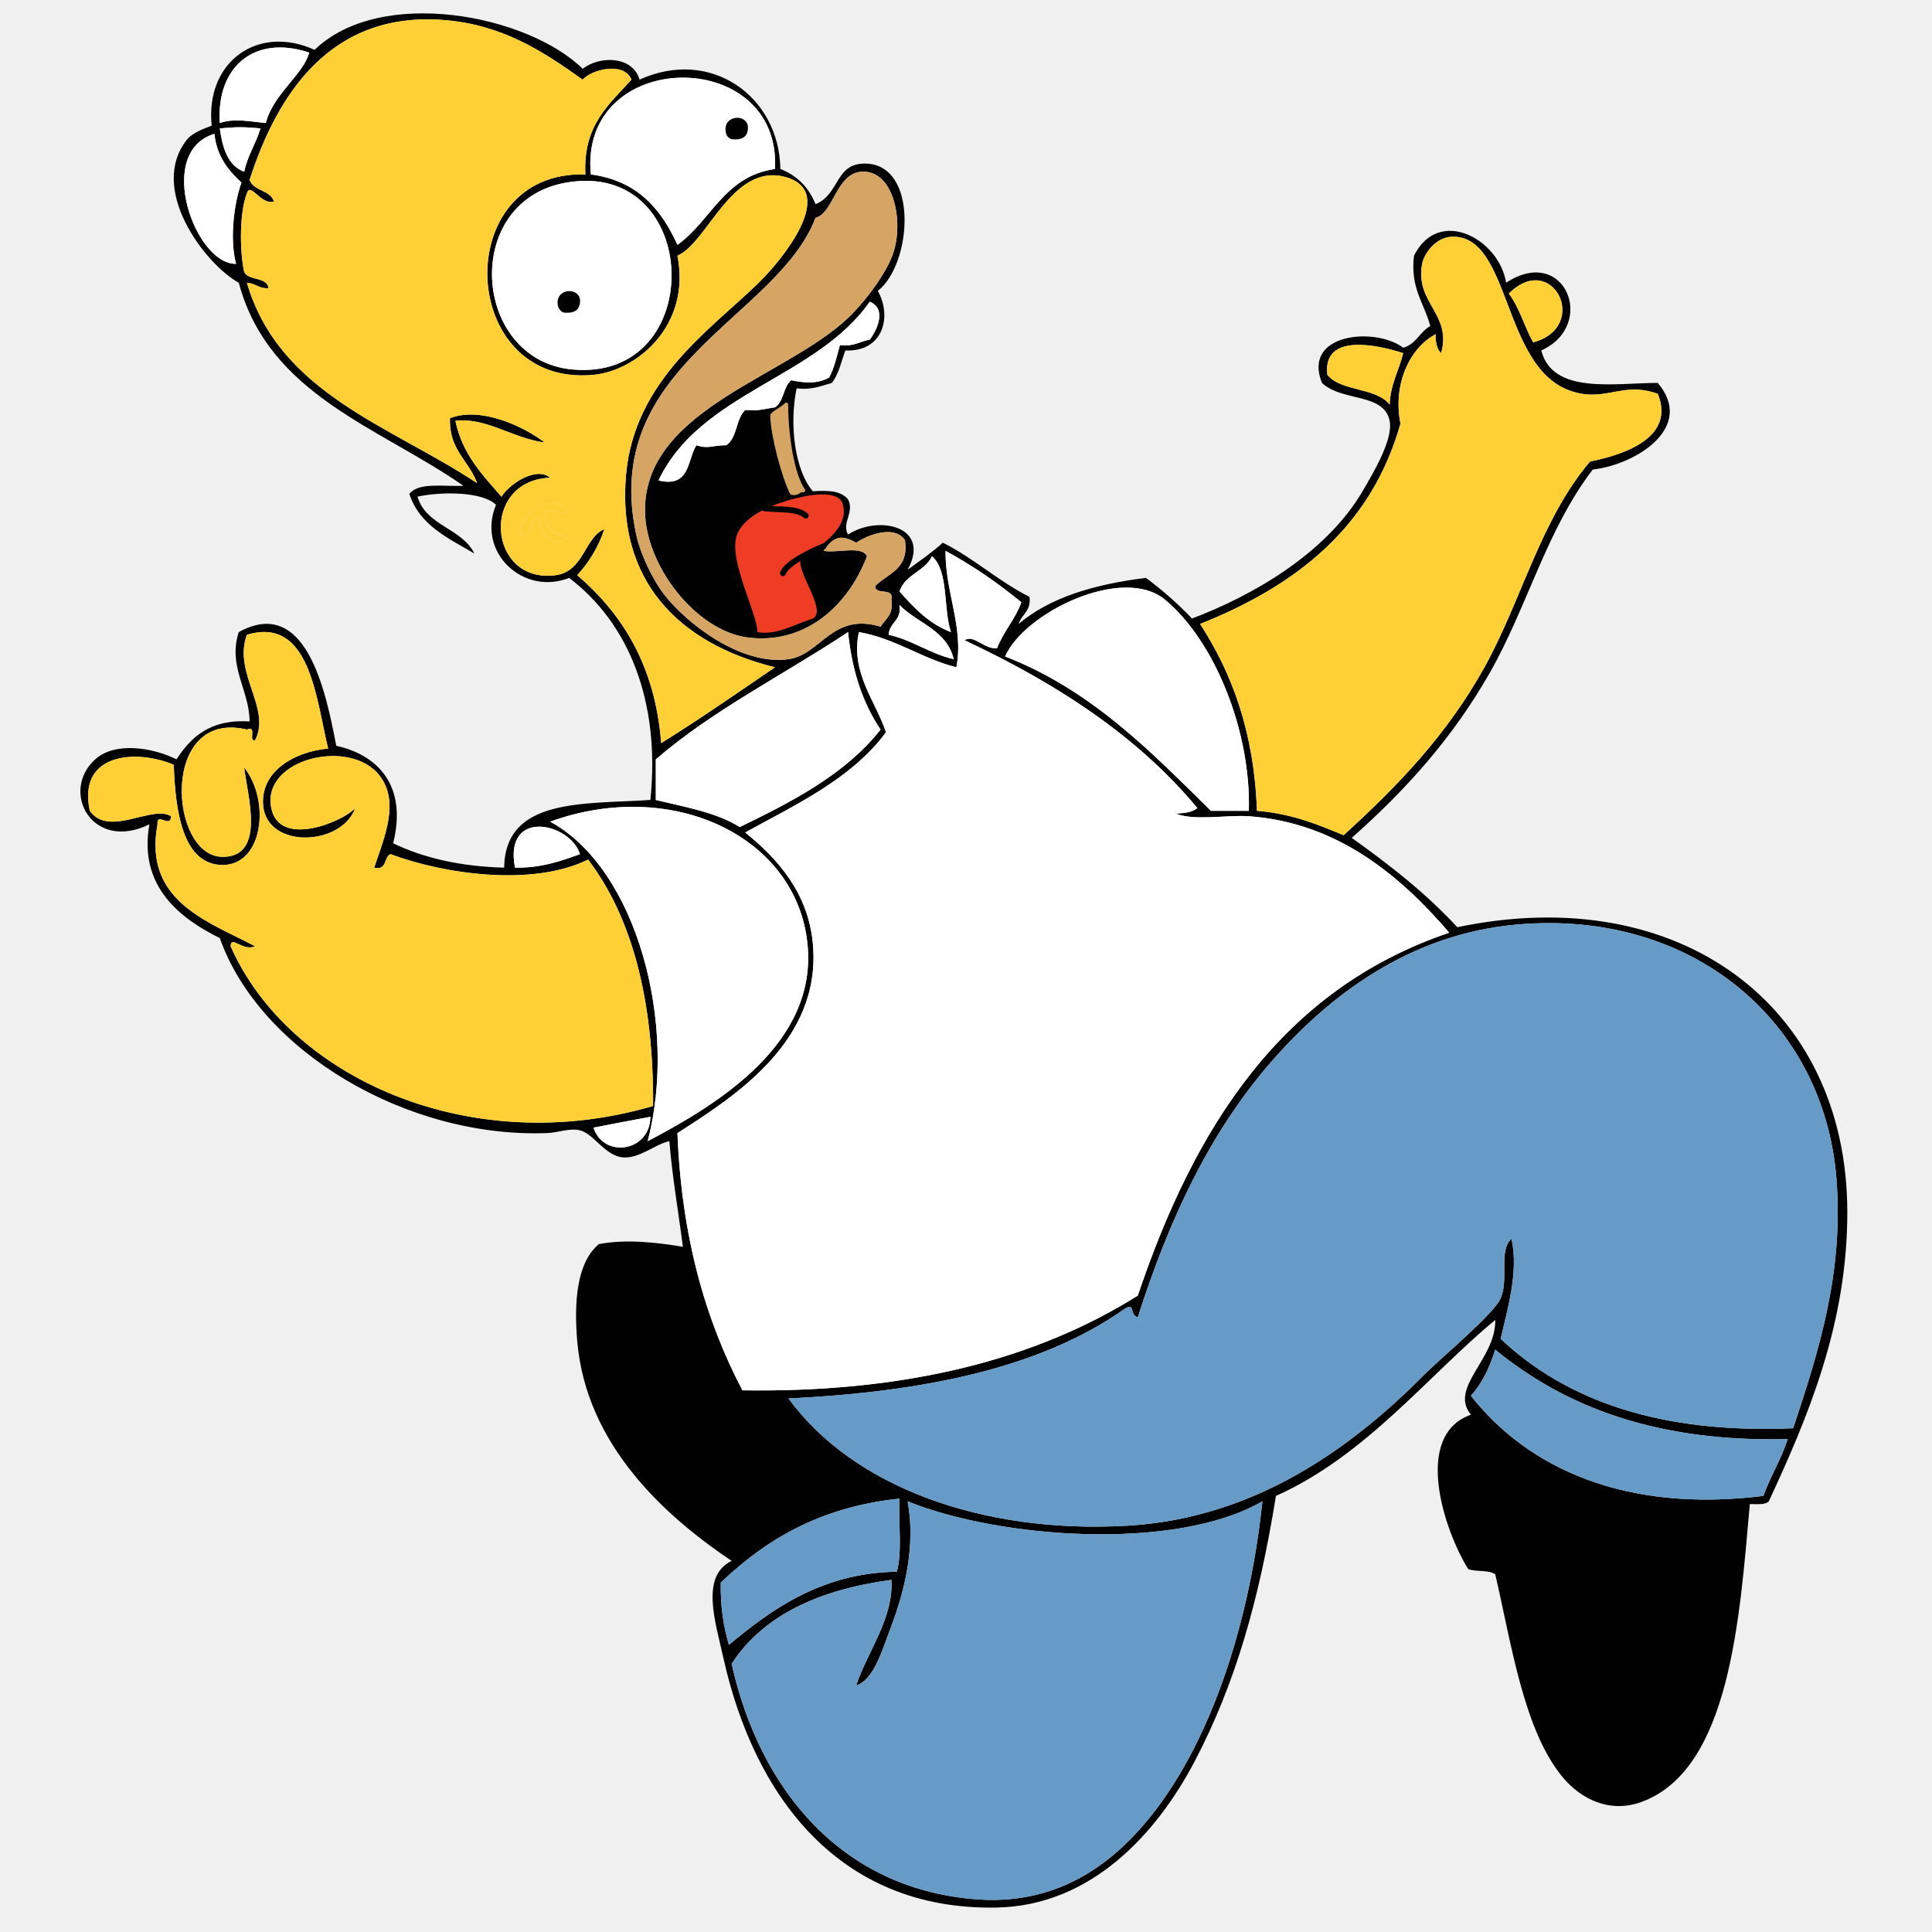
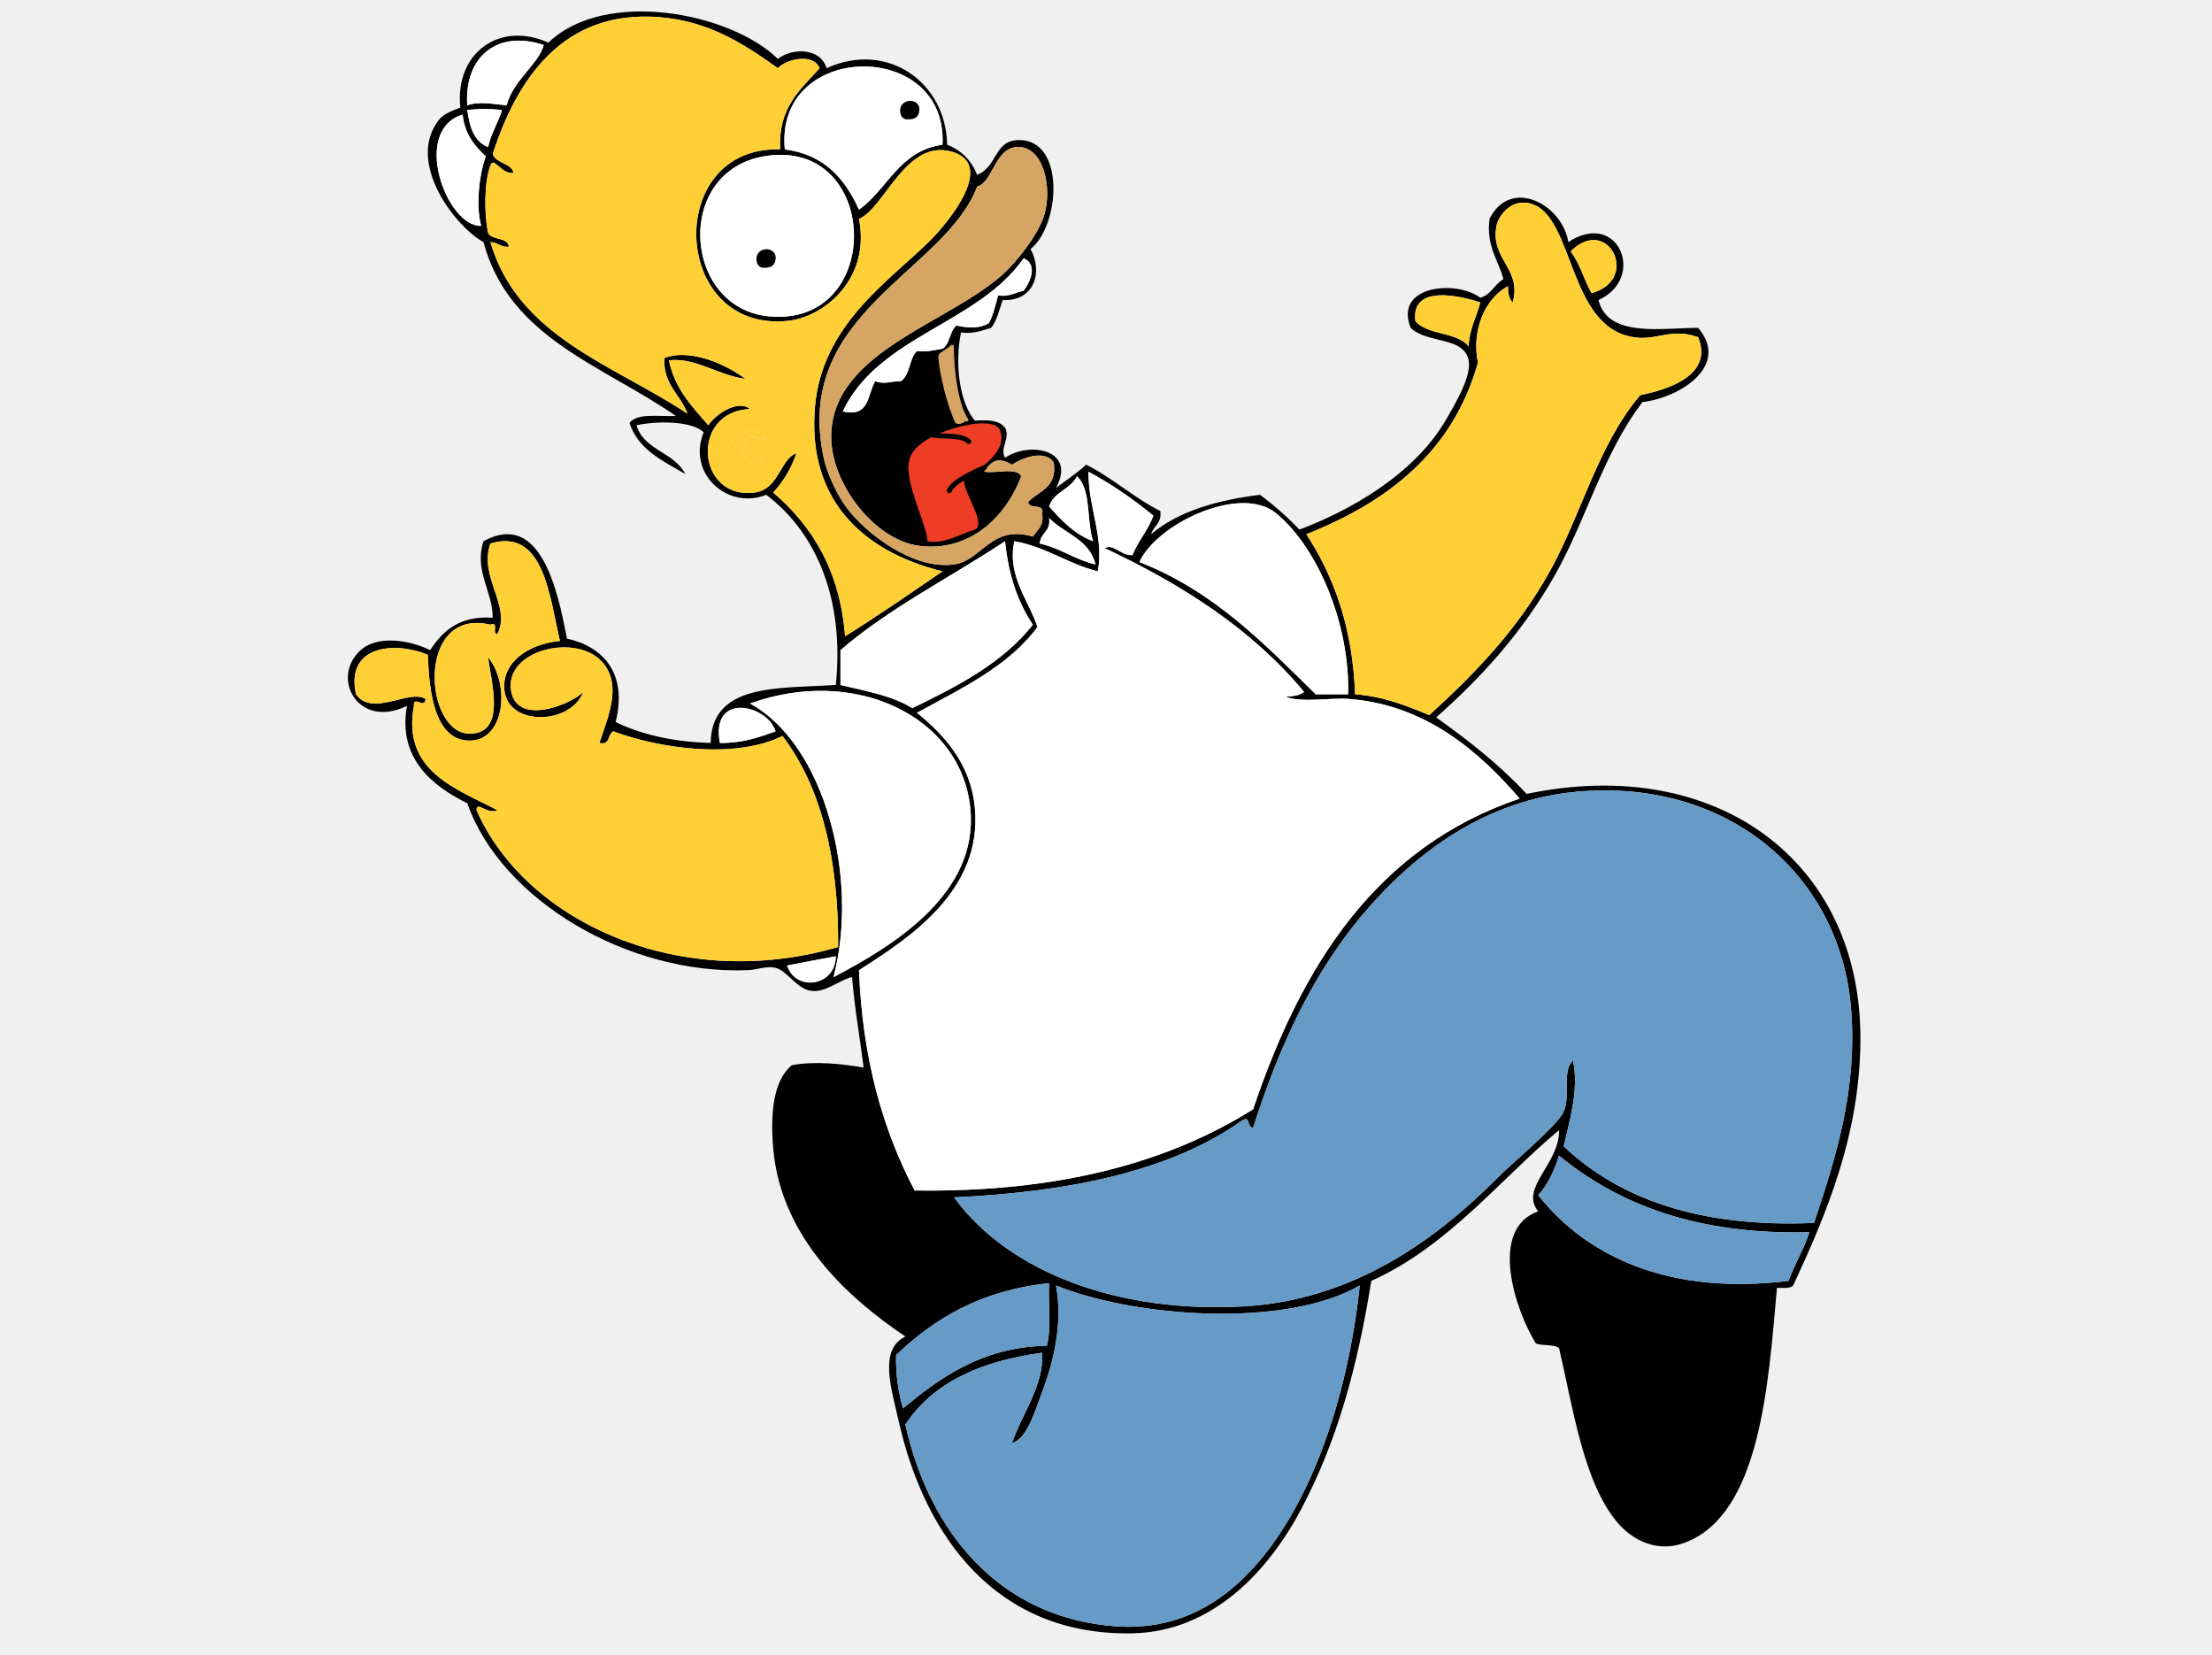
- <svg xmlns="http://www.w3.org/2000/svg" version="1.1" id="Layer_1" x="0px" y="0px" width="500px" height="500px" viewBox="0 0 500 500" enable-background="new 0 0 500 500" xml:space="preserve">
+ <svg xmlns="http://www.w3.org/2000/svg" version="1.1" id="Layer_1" x="0px" y="0px" width="214px" height="160px" viewBox="0 0 500 500" enable-background="new 0 0 500 500" xml:space="preserve">
  <g id="XMLID_2_">
    <g>
      <path fill="#010101" d="M199.835,107.602c0.09,4.899,2.832,15.398,5.054,19.931c1.458,0.505,1.977-0.875,2.999-0.637    c-2.851-4.037-4.401-14.389-4.401-22.195C202.729,105.605,199.835,106.994,199.835,107.602z M478.082,313.561    c0.055,29.049-10.204,53.193-20.323,74.986c-0.904,0.968-3.042,0.695-4.906,0.701c-2.628,29.428-5.054,68.673-28.033,77.092    c-8.332,3.056-15.768-0.871-20.324-6.31c-10.154-12.117-13.328-34.586-17.519-52.562c-1.543-1.255-4.998-0.609-7.01-1.4    c-6.132-9.835-14.485-34.546,0.702-39.948c-5.754-7.057,6.504-14.346,6.308-24.528c-17.152,14.155-33.507,35.174-56.769,45.552    c-4.346,27.044-10.556,48.742-21.026,68.682c-9.67,18.431-26.594,37.341-51.159,37.844c-41.193,0.854-62.947-29.286-70.782-64.477    c-2.138-9.588-6.027-21.283,2.103-25.229c-16.917-11.403-37.585-29.708-39.947-56.766c-0.869-9.986-0.223-20.388,5.607-25.231    c7.078-1.338,15.096-0.414,21.725,0.701c-1.156-9.118-2.719-17.836-3.502-27.333c-3.702,0.799-7.738,4.5-11.916,4.204    c-4.702-0.321-7.583-6.117-11.213-7.008c-2.726-0.665-5.55,0.588-8.41,0.7c-36.239,1.451-74.477-21.172-84.8-50.459    c-10.338-5.103-21.109-13.436-18.221-29.436c-14.737,7.254-23.28-8.458-14.017-16.821c5.103-4.604,14.746-3.111,21.026,0    c3.791-5.788,8.712-10.442,18.921-9.812c-0.077-8.249-5.698-14.184-2.803-23.126c17.366-9.503,22.517,15.18,25.23,29.433    c10.856,2.384,18.446,10.442,14.717,25.231c7.892,3.791,17.359,6.005,28.734,6.306c0.295-18.158,20.542-16.363,37.844-17.52    c2.643-25.658-5.705-45.862-21.025-57.467c-11.789,4.688-24.052-6.54-18.922-18.922c-3.602-3.476-14.212-3.441-20.323-2.102    c2.221,7.589,11.507,8.123,14.717,14.717c-6.763-3.98-14.185-7.302-16.821-15.417c2.285-3.083,8.852-1.892,14.017-2.103    c-21.747-15.159-50.382-23.443-58.167-52.561c-8.592-4.696-23.708-24.312-13.315-37.144c1.198-1.472,3.868-2.634,6.307-3.505    c-1.71-16.477,11.864-26.323,26.63-19.623c17.121-16.546,55.196-9.047,69.381,4.905c4.473-3.475,12.945-3.329,14.718,2.804    c18.48-8.418,36.191,4.393,36.442,23.126c4.381,1.695,7.344,4.801,9.11,9.11c6.293-2.614,5.012-10.442,12.615-10.512    c14.149-0.126,12.439,25.923,3.504,32.939c3.869,7.07,1.051,15.895-8.411,15.418c-1.059,2.915-1.731,6.215-3.505,8.411    c-2.74,0.763-5.138,1.872-9.11,1.401c-1.977,9.51-0.387,21.368,4.205,26.63c3.946-0.203,7.093-0.244,9.11,2.104    c1.731,3.322-1.745,6.18,0,9.11c7.688-5.081,21.648-2.305,15.418,9.11c3.097-2.277,6.3-4.443,9.111-7.008    c8.107,4.044,14.325,9.966,22.425,14.015c0.491,3.764-2.074,4.473-2.804,7.009c8.089-6.862,19.633-10.273,32.939-11.914    c4.297,3.182,8.27,6.686,11.913,10.512c15.222-5.718,34.572-16.596,44.151-32.939c3.049-5.193,7.956-13.532,7.008-18.221    c-1.471-7.294-12.354-4.912-17.519-9.812c-5.18-12.916,13.882-14.541,21.025-9.11c3.321-0.883,4.301-4.107,7.008-5.606    c-1.527-5.944-5.243-9.715-4.205-18.223c6.446-12.846,22.084-4.254,23.828,7.009c15.241-10,23.645,11.003,9.109,17.521    c2.88,11.494,19.021,8.41,30.135,8.41c9.791,11.459-5.558,21.13-16.819,22.426c-11.964,15.593-16.939,35.546-26.631,52.563    c-9.655,16.952-21.81,30.423-35.742,42.75c9.824,6.994,19.253,14.387,27.334,23.127    C434.609,227.906,477.984,260.298,478.082,313.561z M464.064,369.627c6.771-20.282,13.071-40.376,11.214-64.478    c-3.124-40.55-37.073-69.893-82.696-65.877c-27.937,2.458-48.876,18.572-63.775,35.741    c-15.985,18.424-26.357,40.957-34.341,65.878c-2.277-0.491-0.49-3.952-3.506-2.102c-21.472,15.207-51.88,21.466-86.901,23.127    c16.749,22.907,50.151,35.069,87.604,32.938c33.113-1.878,58.252-20.203,77.089-39.244c3.952-3.995,17.9-15.551,19.624-19.624    c2.179-5.144-0.653-12.216,2.803-15.417c1.92,8.759-1.133,18.444-2.803,25.929C405.35,362.463,429.647,371.105,464.064,369.627z     M462.663,372.428c-33.807,0.871-57.58-8.289-75.689-23.128c-1.478,4.6-3.405,8.747-6.307,11.916    c14.772,18.789,39.98,30.358,75.688,25.93C458.221,382.002,460.946,377.719,462.663,372.428z M411.503,119.433    c9.271-1.844,22.077-6.371,17.521-17.521c-9.341-3.315-13.406,2.312-22.426-0.7c-17.975-6-15.502-40.466-30.835-39.947    c-4.199,0.148-7.204,4.345-7.711,7.007c-1.927,10.212,7.793,12.917,4.904,23.127c-1.086-1.017-1.471-2.734-1.4-4.905    c-6.791,3.588-11.136,13.028-9.11,23.128c-7.604,26.967-27.149,42-51.861,51.86c8.285,12.741,13.995,28.053,14.718,48.358    c8.879,0.701,15.656,3.504,22.425,6.307c13.962-12.7,26.717-25.923,36.444-43.451    C393.774,155.406,398.623,134.633,411.503,119.433z M396.785,88.596c14.928-4.022,5.024-23.912-6.308-12.615    C393.227,79.542,394.509,84.567,396.785,88.596z M359.643,104.714c0.205-5.404,2.411-8.802,3.504-13.316    c-6.258-2.032-20.954-5.48-19.622,5.607C347.078,101.394,356.201,100.216,359.643,104.714z M375.061,241.375    c-11.929-13.854-28.215-28.438-51.861-30.135c-5.453-0.386-14.463,1.268-18.923-0.7c2.277-0.057,4.311-0.357,5.609-1.402    c-15.687-18.894-36.746-32.398-60.272-43.451c2.584-1.528,4.906,2.312,8.409,2.104c1.683-4.394,4.696-7.45,6.307-11.914    c-6.02-4.954-12.508-9.448-19.621-13.315c-0.126,10.68,4.792,19.924,2.803,30.135c-9.139-2.305-15.508-7.386-25.229-9.11    c-2.25,10.562,4.416,17.919,7.008,25.931c-8.837,11.948-23.022,18.564-36.442,25.931c8.668,6.958,16.329,15.838,17.52,28.733    c2.327,25.124-20.016,39.457-35.041,49.058c1.037,26.764,7.232,48.364,16.82,66.578c42.925,0.645,76.349-8.213,102.322-24.529    C309.113,291.766,331.616,256.101,375.061,241.375z M323.199,209.838c0.581-20.71-8.913-44.075-21.726-54.665    c-10.868-8.985-36.323,3.273-41.349,14.717c22.37,8.705,37.606,24.536,53.262,39.947    C316.662,209.838,319.929,209.838,323.199,209.838z M290.963,477.551c20.477-19.433,32.236-55.267,35.741-89.004    c-22.596,13.05-68.162,9.581-91.808,0c2.137,11.613-0.827,23.296-4.206,32.236c-2.397,6.352-4.535,13.976-9.11,15.419    c2.895-8.788,9.727-17.365,9.11-27.331c-18.515,2.509-33.059,8.998-41.348,21.726c7.352,32.798,28.685,58.525,63.774,60.971    C270.112,492.753,282.355,485.725,290.963,477.551z M246.109,163.584c-2.06-6.111-0.525-15.826-4.905-19.622    c-1.892,3.952-6.994,4.688-8.41,9.11C236.529,157.285,240.349,161.405,246.109,163.584z M246.81,170.593    c-1.759-7.583-9.413-9.279-14.017-14.016c0.609,4.114-2.62,4.386-2.804,7.708C236.283,165.7,240.553,169.149,246.81,170.593z     M226.486,151.67c3.232-3.308,8.852-4.233,7.709-11.914c-2.768-3.995-9.7-1.29-12.614,0.701c-3.959-2.25-5.873-1.584-8.411,2.102    c3.568,0.638,9.854-1.444,11.213,1.401c-5.192,13.484-16.525,22.86-30.835,21.024c-13.47-1.724-26.63-18.664-26.63-32.939    c0-26.827,38.468-34.83,53.962-51.16c4.01-4.219,8.999-10.884,10.512-16.118c2.396-8.27-0.342-20.842-8.41-20.324    c-6.636,0.427-7.226,10.772-11.916,11.914c-9.936,26.141-56.374,38.35-46.254,82.698c0.925,4.051,3.933,10.73,7.008,14.717    c5.753,7.472,19.862,18.544,32.238,16.821c8.466-1.179,11.241-12.187,23.829-8.41c1.268-1.998,3.434-3.106,2.803-7.009    C231.462,151.839,226.516,154.213,226.486,151.67z M232.093,406.769c1.451-5.088,0.372-12.713,0.7-18.923    c-20.534,2.131-34.662,10.653-46.254,21.727c-0.127,6.202,0.721,11.431,2.101,16.119    C198.474,417.534,211.979,406.987,232.093,406.769z M225.084,87.896c2.005-2.6,4.416-8.011,0-9.812    c-13.813,19.833-43.85,23.43-54.664,46.255c8.262,1.955,7.373-5.235,9.812-9.11c3.112,1.03,4.114,0,7.709,0    c2.86-1.809,2.488-6.855,4.905-9.111c3.147,0.343,5.249-0.35,7.71-0.701c2.319-1.417,2.124-5.354,4.205-7.009    c3.743,0.779,6.932,0.918,9.812-0.7c1.332-2.404,1.984-5.495,2.803-8.41C220.916,89.801,222.492,88.345,225.084,87.896z     M227.888,188.814c-4.513-6.701-7.386-15.034-8.41-25.23c-16.567,11.003-34.972,20.155-49.757,32.939c0,3.505,0,7.008,0,10.512    c7.737,1.844,15.873,3.287,21.725,7.008C205.286,207.33,218.827,200.307,227.888,188.814z M167.618,295.338    c18.208-9.552,44.04-25.313,41.348-51.159c-2.896-27.794-35.006-42.96-66.578-31.537    C164.877,224.87,175.508,265.301,167.618,295.338z M196.352,73.178c5.999-5.859,20.534-23.533,7.008-27.332    c-13.891-3.889-20.232,17.022-28.032,20.324c3.56,18.158-10.568,29.771-21.726,30.836c-35.208,3.378-37.312-52.913-2.101-51.861    c-0.653-12.796,6.18-18.116,11.913-24.529c-1.885-4.723-10.246-2.704-12.615,0c-10.288-7.344-20.737-14.184-35.741-15.418    C85.547,2.779,71.762,24.385,64.599,46.546c1.023,2.951,5.376,2.573,6.307,5.607c-3.413,1.03-6.068-5.222-7.008-2.104    c-1.899,4.85-1.92,14.605-0.701,20.324c1.121,2.383,5.872,1.135,6.308,4.205c-2.523,0.188-3.379-1.291-5.607-1.402    c8.423,28.727,37.255,37.038,59.57,51.861c-2.081-5.86-7.33-8.549-7.008-16.821c8.067-3.083,19.105,2.167,24.529,6.308    c-8.193-1.045-15.215-6.581-23.127-5.607c1.816,8.698,7.029,13.995,11.915,19.624c1.976-3.189,8.935-7.989,12.616-4.905    c-18.264,0.679-16.19,27.556,1.402,25.229c7.358-0.974,7.54-9.917,12.615-11.914c-1.563,4.746-4.015,8.599-7.009,11.914    c11.676,10.05,20.135,23.316,21.726,43.451c10.072-6.279,19.721-12.986,29.436-19.623c-25.25-6.244-40.908-22.643-38.546-49.757    C164.155,98.38,183.975,85.261,196.352,73.178z M200.557,43.743c1.745-32.014-50.79-31.495-47.656,1.401    c11.978,1.57,18.193,8.909,22.425,18.222C184.052,57.142,187.436,45.572,200.557,43.743z M169.02,286.229    c0.154-27.018-5.234-48.498-16.82-63.775c-14.395,7.113-37.284,3.771-51.162-1.402c-1.737,0.834-0.847,4.297-4.205,3.504    c2.754-8.15,6.609-17.066,1.402-23.828c-7.604-9.867-30.619-4.366-28.033,8.41c2.123,10.499,18.789,3.379,21.726,0    c-3.603,9.939-22.854,10.611-23.829-0.7c-0.728-8.445,7.485-13.813,16.819-14.717c-3.145-12.881-4.688-34.362-21.023-29.436    c-3.665,9.896,6.433,19.083,2.102,27.333c-1.857,0.224,0.659-3.925-2.102-2.803c-22.566-5.389-20.177,32.875-6.309,32.938    c11.41,0.057,6.344-16.237,5.607-23.126c6.819,8.557,4.941,25.265-5.607,25.229c-10.351-0.036-12.229-14.087-12.615-25.931    c-9.721-4.113-24.984-3.049-21.726,11.915c4.97,6.987,16.141-1.675,21.025,1.402c-0.126,3.307-3.778-1.256-3.505,2.101    c-3.734,19.904,13.142,25.132,25.23,31.538c-3.098,1.471-6.209-2.965-6.307,0C74.675,278.877,121.637,300.111,169.02,286.229z     M153.601,291.835c2.634,8.094,14.682,6.229,14.716-2.803C163.376,289.928,158.486,290.882,153.601,291.835z M147.994,95.604    c35.398,3.441,33.863-54.426-1.401-48.357C119.303,51.943,122.126,93.095,147.994,95.604z M150.096,221.051    c-2.523-8.15-19.771-11.97-16.821,3.504C140.13,224.64,145.114,222.845,150.096,221.051z M68.801,31.83    c1.885-7.505,9.777-12.588,11.213-18.221c-14.087-4.71-24.073,3.588-23.127,18.221C60.686,30.52,64.744,31.487,68.801,31.83z     M63.194,44.445c0.89-4.255,3.035-7.239,4.206-11.214c-4.612-0.407-5.9-0.407-10.513,0C57.602,38.362,58.954,42.847,63.194,44.445    z M55.486,34.633c-15.573,4.751-4.878,33.954,5.607,33.64c-1.739-6.42-0.484-15.887,1.401-21.025    C59.095,44.108,56.116,40.541,55.486,34.633z" />
      <path fill="#D6A563" d="M204.887,127.533c-2.22-4.534-4.961-15.033-5.053-19.931c0-0.608,2.895-1.997,3.651-2.901    c0,7.807,1.548,18.158,4.401,22.195C206.863,126.658,206.345,128.038,204.887,127.533z" />
      <path fill="#669BC7" d="M475.278,305.149c1.857,24.102-4.443,44.193-11.214,64.478c-34.417,1.479-58.715-7.163-75.688-23.129    c1.667-7.484,4.723-17.17,2.803-25.929c-3.453,3.203-0.622,10.273-2.803,15.417c-1.724,4.073-15.672,15.629-19.624,19.624    c-18.837,19.041-43.976,37.366-77.09,39.244c-37.452,2.132-70.853-10.026-87.603-32.938c35.021-1.661,65.429-7.92,86.901-23.127    c3.016-1.851,1.228,1.61,3.506,2.102c7.983-24.92,18.354-47.451,34.341-65.878c14.899-17.169,35.839-33.283,63.772-35.741    C438.204,235.257,472.154,264.6,475.278,305.149z" />
      <path fill="#669BC7" d="M386.974,349.3c18.109,14.839,41.881,23.999,75.689,23.128c-1.718,5.291-4.444,9.574-6.309,14.718    c-35.707,4.429-60.915-7.142-75.688-25.93C383.568,358.048,385.496,353.899,386.974,349.3z" />
      <path fill="#FFD035" d="M429.023,101.913c4.557,11.149-8.249,15.677-17.521,17.521c-12.88,15.2-17.731,35.973-27.332,53.263    c-9.728,17.527-22.482,30.751-36.444,43.451c-6.769-2.804-13.546-5.607-22.425-6.308c-0.723-20.303-6.433-35.615-14.718-48.357    c24.71-9.862,44.258-24.893,51.861-51.861c-2.025-10.1,2.319-19.54,9.11-23.128c-0.07,2.173,0.314,3.891,1.4,4.905    c2.889-10.211-6.831-12.915-4.904-23.126c0.507-2.663,3.512-6.861,7.711-7.008c15.333-0.518,12.86,33.948,30.835,39.947    C415.617,104.225,419.682,98.596,429.023,101.913z" />
      <path fill="#FFD035" d="M390.479,75.982c11.333-11.298,21.237,8.593,6.309,12.615C394.509,84.567,393.227,79.542,390.479,75.982z" />
      <path fill="#FFD035" d="M363.146,91.398c-1.093,4.514-3.299,7.912-3.504,13.316c-3.441-4.498-12.564-3.322-16.118-7.708    C342.191,85.918,356.889,89.367,363.146,91.398z" />
      <path fill="#FFFFFF" d="M323.199,211.24c23.646,1.695,39.933,16.28,51.861,30.135c-43.444,14.726-65.947,50.391-80.595,93.912    c-25.972,16.314-59.396,25.174-102.321,24.527c-9.588-18.214-15.783-39.813-16.82-66.577    c15.025-9.601,37.367-23.933,35.041-49.058c-1.191-12.896-8.852-21.775-17.521-28.733c13.421-7.366,27.605-13.982,36.442-25.931    c-2.593-8.011-9.259-15.369-7.008-25.931c9.72,1.724,16.091,6.805,25.229,9.11c1.989-10.211-2.93-19.455-2.804-30.135    c7.113,3.87,13.603,8.361,19.621,13.315c-1.609,4.463-4.624,7.52-6.307,11.914c-3.503,0.211-5.823-3.631-8.408-2.104    c23.525,11.052,44.585,24.557,60.271,43.451c-1.297,1.044-3.33,1.347-5.607,1.402C308.736,212.508,317.746,210.855,323.199,211.24    z" />
      <path fill="#FFFFFF" d="M301.474,155.175c12.812,10.589,22.307,33.954,21.726,54.664c-3.271,0-6.537,0-9.812,0    c-15.655-15.411-30.892-31.242-53.262-39.948C265.15,158.446,290.605,146.19,301.474,155.175z" />
      <path fill="#669BC7" d="M326.704,388.548c-3.505,33.739-15.265,69.57-35.741,89.007c-8.607,8.17-20.851,15.2-37.846,14.014    c-35.089-2.445-56.423-28.174-63.774-60.971c8.292-12.729,22.833-19.216,41.348-21.726c0.617,9.965-6.217,18.545-9.11,27.334    c4.577-1.445,6.715-9.071,9.11-15.42c3.378-8.942,6.343-20.625,4.206-32.238C258.542,398.128,304.108,401.597,326.704,388.548z" />
      <path fill="#FFFFFF" d="M241.203,143.962c4.381,3.798,2.845,13.511,4.905,19.622c-5.76-2.179-9.58-6.299-13.315-10.512    C234.209,148.648,239.312,147.914,241.203,143.962z" />
      <path fill="#FFFFFF" d="M232.793,156.575c4.604,4.738,12.258,6.434,14.017,14.016c-6.259-1.444-10.527-4.892-16.821-6.307    C230.172,160.962,233.402,160.689,232.793,156.575z" />
      <path fill="#D6A563" d="M234.195,139.756c1.143,7.681-4.477,8.606-7.709,11.914c0.029,2.543,4.976,0.168,4.205,3.505    c0.63,3.903-1.535,5.012-2.803,7.009c-12.588-3.778-15.362,7.231-23.829,8.41c-12.377,1.724-26.484-9.349-32.238-16.82    c-3.076-3.988-6.083-10.667-7.008-14.718c-10.12-44.348,36.316-56.557,46.254-82.698c4.689-1.141,5.278-11.486,11.916-11.913    c8.065-0.518,10.807,12.054,8.41,20.323c-1.514,5.235-6.504,11.9-10.512,16.119c-15.494,16.329-53.962,24.333-53.962,51.16    c0,14.274,13.161,31.215,26.63,32.938c14.312,1.836,25.644-7.54,30.835-21.024c-1.359-2.846-7.646-0.764-11.213-1.401    c2.538-3.687,4.45-4.352,8.411-2.102C224.496,138.467,231.428,135.76,234.195,139.756z" />
      <path fill="#669BC7" d="M232.793,387.846c-0.33,6.21,0.751,13.835-0.7,18.923c-20.113,0.216-33.619,10.766-43.451,18.923    c-1.38-4.689-2.229-9.917-2.102-16.119C198.131,398.499,212.26,389.977,232.793,387.846z" />
      <path fill="#FFFFFF" d="M225.084,78.083c4.416,1.801,2.005,7.212,0,9.812c-2.592,0.449-4.169,1.905-7.708,1.401    c-0.819,2.915-1.472,6.006-2.803,8.41c-2.88,1.619-6.069,1.479-9.812,0.7c-2.082,1.655-1.886,5.593-4.205,7.009    c-2.461,0.351-4.562,1.044-7.71,0.701c-2.418,2.256-2.047,7.302-4.905,9.111c-3.595,0-4.597,1.03-7.709,0    c-2.438,3.875-1.548,11.066-9.812,9.11C181.234,101.513,211.272,97.917,225.084,78.083z" />
      <path fill="#FFFFFF" d="M219.478,163.584c1.024,10.196,3.897,18.53,8.41,25.23c-9.062,11.494-22.603,18.516-36.442,25.229    c-5.853-3.721-13.988-5.165-21.725-7.008c0-3.505,0-7.009,0-10.512C184.506,183.74,202.912,174.587,219.478,163.584z" />
      <path fill="#FFFFFF" d="M208.966,244.179c2.691,25.846-23.142,41.607-41.348,51.159c7.892-30.037-2.74-70.468-25.229-82.696    C173.96,201.219,206.07,216.385,208.966,244.179z" />
      <path fill="#FFD035" d="M203.358,45.846c13.526,3.799-1.009,21.473-7.008,27.332c-12.377,12.083-32.197,25.202-34.341,49.758    c-2.362,27.115,13.293,43.515,38.546,49.757c-9.715,6.637-19.364,13.344-29.436,19.623c-1.59-20.135-10.049-33.4-21.725-43.451    c2.994-3.315,5.445-7.17,7.009-11.914c-5.074,1.997-5.256,10.939-12.616,11.914c-17.59,2.327-19.666-24.55-1.401-25.229    c-3.68-3.084-10.639,1.716-12.615,4.905c-4.885-5.629-10.1-10.926-11.915-19.624c7.912-0.974,14.935,4.562,23.126,5.607    c-5.423-4.143-16.461-9.391-24.528-6.308c-0.323,8.27,4.926,10.961,7.007,16.821c-22.313-14.823-51.144-23.134-59.569-51.861    c2.228,0.112,3.084,1.591,5.606,1.402c-0.434-3.07-5.187-1.822-6.309-4.205c-1.219-5.719-1.198-15.475,0.702-20.324    c0.938-3.119,3.595,3.133,7.008,2.104c-0.933-3.035-5.283-2.657-6.306-5.607c7.162-22.16,20.947-43.766,50.459-41.349    c15.005,1.234,25.455,8.074,35.741,15.418c2.37-2.704,10.73-4.723,12.616,0c-5.733,6.413-12.566,11.733-11.914,24.529    c-35.209-1.051-33.107,55.24,2.102,51.861c11.157-1.065,25.286-12.678,21.725-30.836    C183.126,62.869,189.468,41.957,203.358,45.846z M140.985,132.749c1.878-1.787,3.692,0.427,6.307,0    c-3.518-5.978-12.727-0.498-12.615,5.606c3.834,0.799,1.759-4.309,4.905-4.205c-0.688,3.917,4.997,8.291,7.007,4.905    C143.642,138.04,140.819,136.89,140.985,132.749z" />
      <path fill="#FFFFFF" d="M152.901,45.145c-3.133-32.895,49.401-33.415,47.656-1.401c-13.12,1.829-16.505,13.399-25.231,19.624    C171.094,54.053,164.877,46.715,152.901,45.145z M189.343,36.035c2.859,0.295,4.421-0.715,4.206-3.505    c-0.75-3.392-6.924-2.496-5.607,2.101C188.137,35.362,188.733,35.817,189.343,36.035z" />
      <path fill="#010101" d="M193.546,32.53c0.218,2.788-1.344,3.798-4.205,3.505c-0.61-0.218-1.206-0.672-1.401-1.401    C186.624,30.036,192.797,29.138,193.546,32.53z" />
      <path fill="#FFD035" d="M152.2,222.453c11.583,15.277,16.974,36.758,16.82,63.775c-47.383,13.883-94.345-7.354-109.329-41.35    c0.098-2.964,3.209,1.472,6.307,0c-12.089-6.405-28.965-11.633-25.23-31.537c-0.273-3.357,3.378,1.205,3.505-2.102    c-4.884-3.076-16.056,5.585-21.025-1.402c-3.259-14.962,12.005-16.028,21.726-11.915c0.386,11.844,2.264,25.896,12.615,25.931    c10.549,0.035,12.427-16.671,5.607-25.229c0.736,6.89,5.802,23.183-5.607,23.127c-13.868-0.062-16.257-38.328,6.309-32.939    c2.761-1.122,0.244,3.027,2.102,2.803c4.331-8.248-5.768-17.436-2.102-27.332c16.337-4.927,17.878,16.553,21.024,29.436    c-9.335,0.904-17.549,6.272-16.821,14.717c0.975,11.312,20.226,10.638,23.829,0.7c-2.937,3.379-19.603,10.499-21.726,0    c-2.586-12.775,20.429-18.277,28.033-8.41c5.208,6.763,1.352,15.677-1.402,23.828c3.356,0.791,2.466-2.671,4.205-3.504    C114.916,226.224,137.805,229.566,152.2,222.453z" />
      <path fill="#FFFFFF" d="M168.317,289.032c-0.034,9.032-12.082,10.896-14.716,2.803    C158.486,290.882,163.376,289.928,168.317,289.032z" />
      <path fill="#FFFFFF" d="M146.593,47.248c35.264-6.069,36.8,51.797,1.401,48.358C122.126,93.095,119.303,51.943,146.593,47.248z     M145.893,80.887c2.858,0.294,4.422-0.714,4.205-3.505c-0.749-3.392-6.924-2.494-5.606,2.104    C144.771,80.124,145.218,80.691,145.893,80.887z" />
      <path fill="#010101" d="M150.096,77.382c0.218,2.789-1.345,3.799-4.206,3.505c-0.672-0.196-1.121-0.764-1.401-1.401    C143.173,74.888,149.347,73.99,150.096,77.382z" />
      <path fill="#FFD035" d="M147.294,132.749c-2.615,0.427-4.43-1.787-6.307,0c-0.168,4.142,2.657,5.292,5.607,6.308    c-2.012,3.384-7.696-0.989-7.009-4.905c-3.146-0.105-1.072,5.005-4.905,4.206C134.565,132.25,143.774,126.769,147.294,132.749z" />
      <path fill="#FFFFFF" d="M133.278,224.555c-2.951-15.474,14.296-11.654,16.819-3.504    C145.114,222.845,140.13,224.64,133.278,224.555z" />
      <path fill="#FFFFFF" d="M80.015,13.609c-1.437,5.634-9.329,10.715-11.213,18.221c-4.057-0.343-8.115-1.31-11.914,0    C55.942,17.197,65.928,8.898,80.015,13.609z" />
      <path fill="#FFFFFF" d="M67.4,33.231c-1.171,3.975-3.315,6.959-4.206,11.214c-4.24-1.598-5.592-6.083-6.307-11.214    C61.5,32.824,62.788,32.824,67.4,33.231z" />
      <path fill="#FFFFFF" d="M61.093,68.272c-10.485,0.315-21.18-28.888-5.607-33.641c0.63,5.908,3.609,9.476,7.008,12.616    C60.609,52.384,59.354,61.852,61.093,68.272z" />
    </g>
    <g>
      <path fill="none" stroke="#D6A563" stroke-linejoin="round" stroke-miterlimit="10" d="M203.485,104.701    c0,7.807,1.548,18.158,4.401,22.195c-1.023-0.238-1.541,1.142-3,0.637c-2.22-4.534-4.961-15.033-5.053-19.931    C199.835,106.994,202.729,105.605,203.485,104.701z" />
    </g>
  </g>
  <path fill="none" stroke="#010101" stroke-width="0.5" stroke-linecap="round" stroke-linejoin="round" d="M274.767,96.803" />
  <path fill="none" stroke="#010101" stroke-width="0.5" stroke-linecap="round" stroke-linejoin="round" d="M280.375,91.197" />
  <path fill="none" stroke="#010101" stroke-width="0.5" stroke-linecap="round" stroke-linejoin="round" d="M280.375,91.197" />
  <path fill="#EF3D25" d="M209.648,128.194c-0.841,0.113-17.177,2.8-19.153,11.005c-1.573,6.537,5.536,19.816,5.536,24.399  c4.862,0.901,9.493-2.008,13.98-3.388c4.489-1.379-3.46-11.632-2.862-15.131c0.598-3.499,2.973-1.707,4.496-3.207  c1.524-1.5,8.452-5.854,6.355-11.681C217.332,128.335,214.732,127.515,209.648,128.194z" />
  <path fill="none" stroke="#010101" stroke-width="1.5" stroke-linecap="round" stroke-miterlimit="10" d="M213.15,141.376  c0,0-9.433,3.782-10.522,6.972" />
  <path fill="none" stroke="#010101" stroke-width="1.5" stroke-linecap="round" stroke-miterlimit="10" d="M197.846,131.557  c3.877,0.45,8.595-0.095,10.682,1.903" />
</svg>
